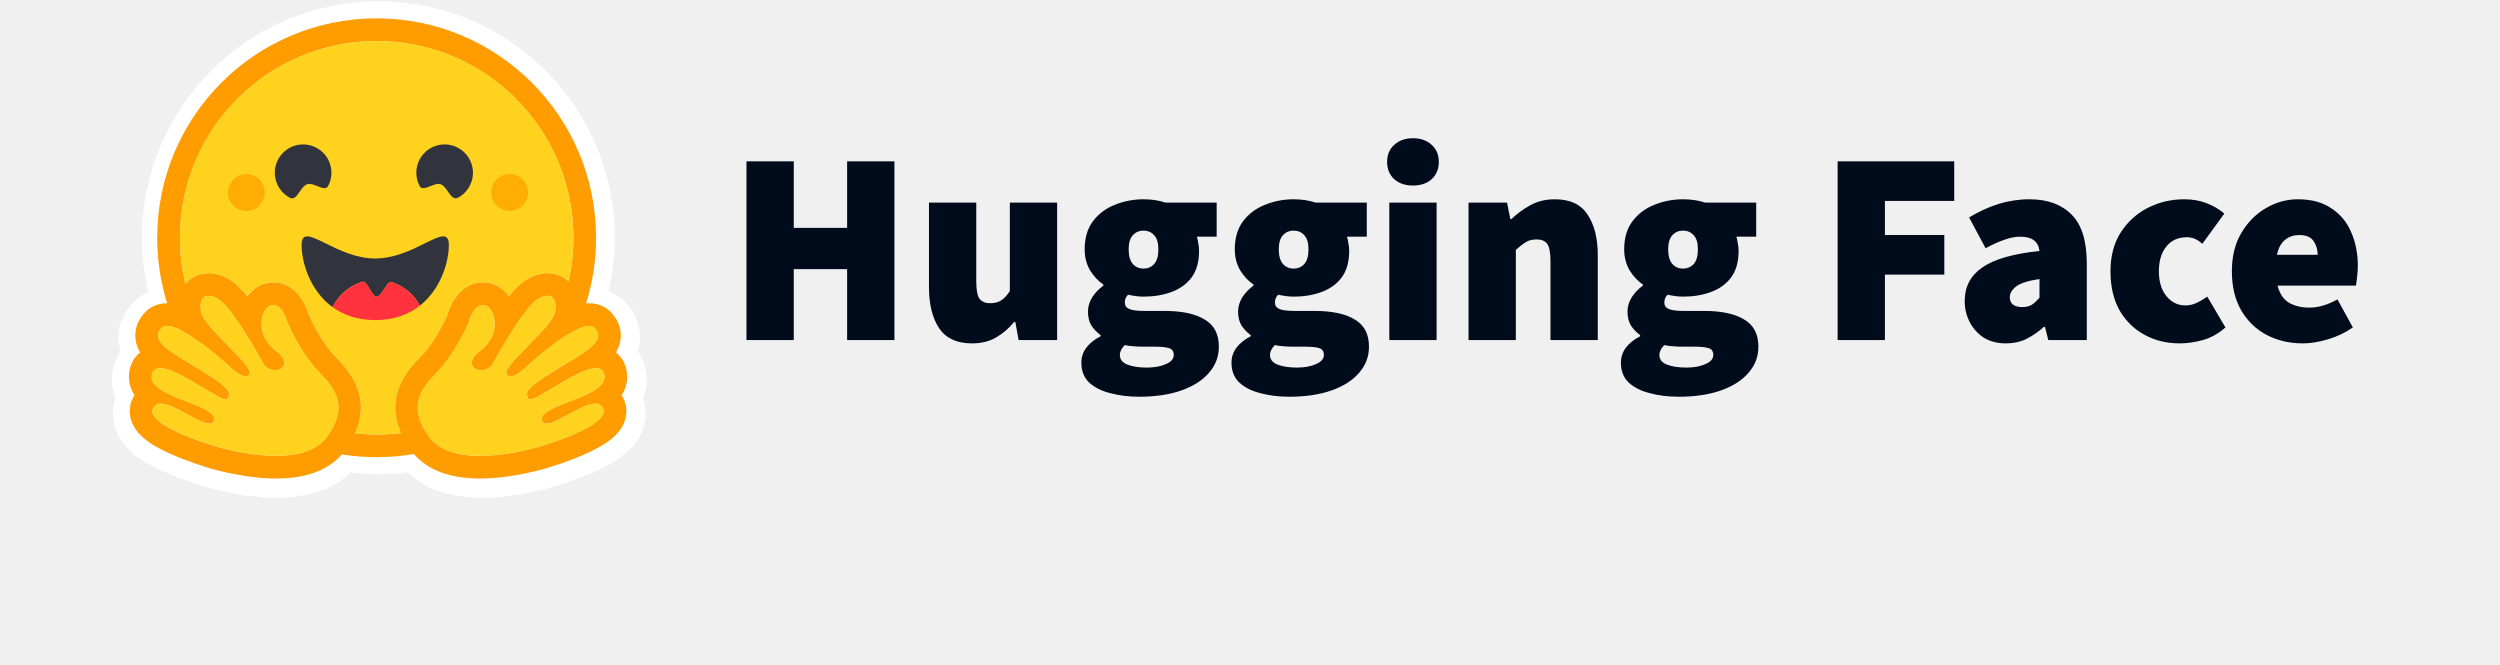
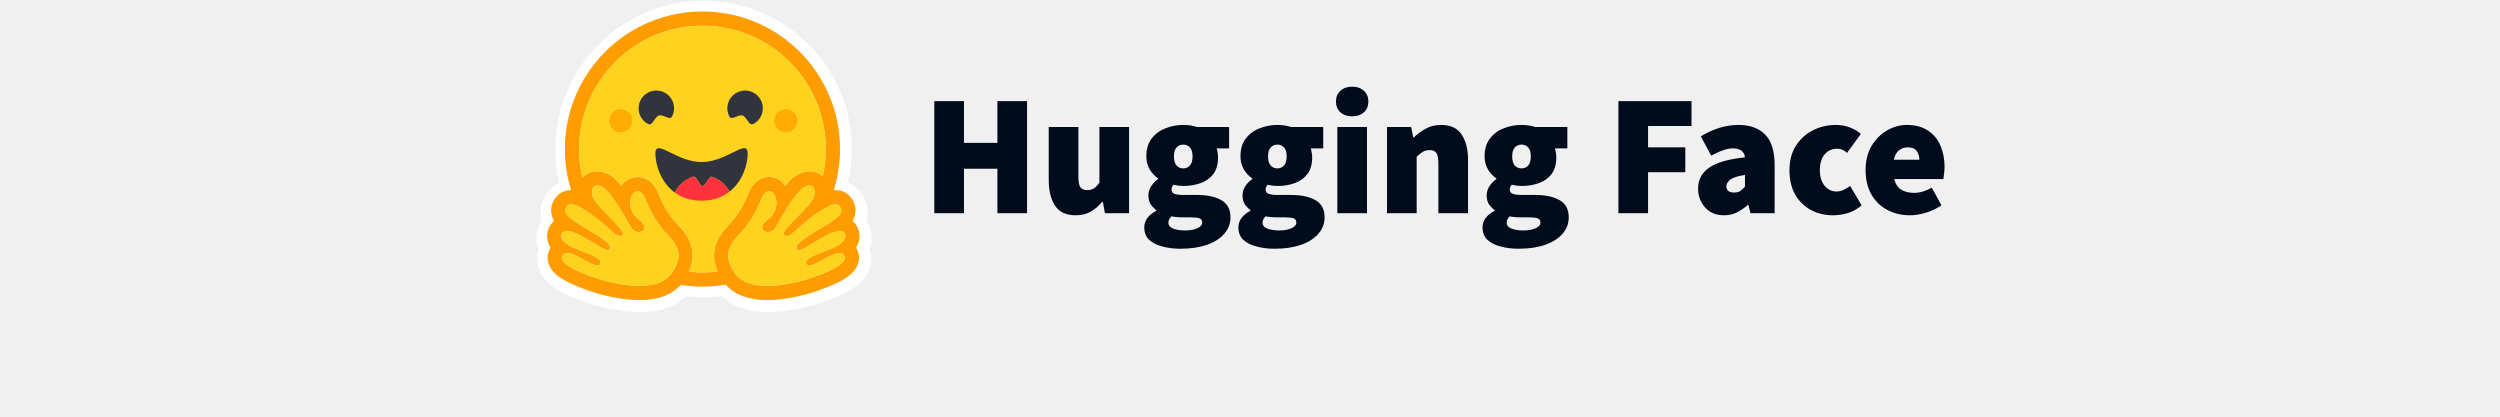
- <svg xmlns="http://www.w3.org/2000/svg" height="20" role="img" viewBox="0 30 963 256" fill="none">
+ <svg xmlns="http://www.w3.org/2000/svg" height="20" width="120" role="img" viewBox="0 30 963 256" fill="none">
  <path d="M287.541 161V92.145H305.761V117.78H326.312V92.145H344.532V161H326.312V133.67H305.761V161H287.541ZM374.366 162.271C368.575 162.271 364.373 160.329 361.76 156.445C359.147 152.49 357.841 147.229 357.841 140.661V108.035H376.061V138.331C376.061 141.721 376.485 143.98 377.332 145.11C378.25 146.24 379.592 146.805 381.358 146.805C383.052 146.805 384.465 146.452 385.595 145.746C386.725 145.04 387.855 143.839 388.985 142.144V108.035H407.205V161H392.374L391.103 154.009H390.679C388.561 156.551 386.195 158.564 383.582 160.047C381.04 161.53 377.968 162.271 374.366 162.271ZM438.785 182.822C434.76 182.822 431.052 182.363 427.662 181.445C424.273 180.597 421.554 179.22 419.506 177.313C417.528 175.407 416.54 172.864 416.54 169.686C416.54 165.52 419.011 162.13 423.955 159.517V159.093C422.601 158.092 421.42 156.875 420.459 155.492C419.541 154.009 419.082 152.172 419.082 149.983C419.082 148.147 419.612 146.346 420.671 144.581C421.801 142.815 423.249 141.297 425.014 140.026V139.602C423.107 138.331 421.413 136.53 419.93 134.199C418.517 131.798 417.811 129.079 417.811 126.043C417.811 121.664 418.87 118.063 420.989 115.238C423.178 112.342 426.003 110.224 429.463 108.882C432.924 107.47 436.596 106.763 440.48 106.763C443.587 106.763 446.412 107.187 448.954 108.035H468.658V121.17H461.031C461.242 121.806 461.419 122.618 461.56 123.606C461.772 124.595 461.878 125.619 461.878 126.678C461.878 130.845 460.925 134.235 459.018 136.848C457.111 139.39 454.534 141.262 451.285 142.462C448.036 143.663 444.435 144.263 440.48 144.263C438.715 144.263 436.737 144.016 434.548 143.521C433.7 144.298 433.277 145.322 433.277 146.593C433.277 147.723 433.842 148.535 434.972 149.03C436.172 149.524 438.079 149.771 440.692 149.771H448.637C455.275 149.771 460.395 150.866 463.997 153.055C467.669 155.174 469.505 158.669 469.505 163.542C469.505 167.356 468.234 170.71 465.692 173.606C463.22 176.501 459.689 178.761 455.098 180.385C450.508 182.01 445.07 182.822 438.785 182.822ZM440.48 133.458C442.175 133.458 443.552 132.858 444.611 131.657C445.671 130.457 446.2 128.585 446.2 126.043C446.2 123.571 445.671 121.77 444.611 120.64C443.552 119.44 442.175 118.84 440.48 118.84C438.785 118.84 437.408 119.44 436.349 120.64C435.289 121.77 434.76 123.571 434.76 126.043C434.76 128.585 435.289 130.457 436.349 131.657C437.408 132.858 438.785 133.458 440.48 133.458ZM441.751 171.593C444.717 171.593 447.189 171.134 449.166 170.216C451.144 169.368 452.132 168.203 452.132 166.72C452.132 165.308 451.497 164.425 450.226 164.072C449.025 163.719 447.295 163.542 445.035 163.542H440.904C438.785 163.542 437.161 163.472 436.031 163.33C434.972 163.26 434.054 163.119 433.277 162.907C432.006 164.178 431.37 165.449 431.37 166.72C431.37 168.415 432.323 169.651 434.23 170.428C436.208 171.205 438.715 171.593 441.751 171.593ZM496.613 182.822C492.587 182.822 488.88 182.363 485.49 181.445C482.1 180.597 479.381 179.22 477.333 177.313C475.356 175.407 474.367 172.864 474.367 169.686C474.367 165.52 476.839 162.13 481.782 159.517V159.093C480.428 158.092 479.247 156.875 478.287 155.492C477.368 154.009 476.909 152.172 476.909 149.983C476.909 148.147 477.439 146.346 478.498 144.581C479.628 142.815 481.076 141.297 482.842 140.026V139.602C480.935 138.331 479.24 136.53 477.757 134.199C476.344 131.798 475.638 129.079 475.638 126.043C475.638 121.664 476.698 118.063 478.816 115.238C481.005 112.342 483.83 110.224 487.291 108.882C490.751 107.47 494.423 106.763 498.307 106.763C501.415 106.763 504.24 107.187 506.782 108.035H526.485V121.17H518.858C519.07 121.806 519.246 122.618 519.388 123.606C519.599 124.595 519.705 125.619 519.705 126.678C519.705 130.845 518.752 134.235 516.845 136.848C514.939 139.39 512.361 141.262 509.112 142.462C505.864 143.663 502.262 144.263 498.307 144.263C496.542 144.263 494.565 144.016 492.375 143.521C491.528 144.298 491.104 145.322 491.104 146.593C491.104 147.723 491.669 148.535 492.799 149.03C494 149.524 495.906 149.771 498.519 149.771H506.464C513.102 149.771 518.222 150.866 521.824 153.055C525.496 155.174 527.332 158.669 527.332 163.542C527.332 167.356 526.061 170.71 523.519 173.606C521.047 176.501 517.516 178.761 512.926 180.385C508.336 182.01 502.898 182.822 496.613 182.822ZM498.307 133.458C500.002 133.458 501.379 132.858 502.439 131.657C503.498 130.457 504.028 128.585 504.028 126.043C504.028 123.571 503.498 121.77 502.439 120.64C501.379 119.44 500.002 118.84 498.307 118.84C496.613 118.84 495.235 119.44 494.176 120.64C493.117 121.77 492.587 123.571 492.587 126.043C492.587 128.585 493.117 130.457 494.176 131.657C495.235 132.858 496.613 133.458 498.307 133.458ZM499.579 171.593C502.545 171.593 505.016 171.134 506.994 170.216C508.971 169.368 509.96 168.203 509.96 166.72C509.96 165.308 509.324 164.425 508.053 164.072C506.853 163.719 505.122 163.542 502.862 163.542H498.731C496.613 163.542 494.988 163.472 493.858 163.33C492.799 163.26 491.881 163.119 491.104 162.907C489.833 164.178 489.197 165.449 489.197 166.72C489.197 168.415 490.151 169.651 492.058 170.428C494.035 171.205 496.542 171.593 499.579 171.593ZM535.161 161V108.035H553.381V161H535.161ZM544.271 101.467C541.305 101.467 538.903 100.655 537.067 99.031C535.231 97.336 534.313 95.111 534.313 92.357C534.313 89.603 535.231 87.413 537.067 85.789C538.903 84.094 541.305 83.247 544.271 83.247C547.237 83.247 549.638 84.094 551.474 85.789C553.31 87.413 554.228 89.603 554.228 92.357C554.228 95.111 553.31 97.336 551.474 99.031C549.638 100.655 547.237 101.467 544.271 101.467ZM565.678 161V108.035H580.508L581.779 114.39H582.203C584.321 112.342 586.723 110.577 589.406 109.094C592.16 107.54 595.338 106.763 598.94 106.763C604.801 106.763 609.003 108.741 611.546 112.696C614.159 116.58 615.465 121.806 615.465 128.373V161H597.245V130.704C597.245 127.314 596.821 125.054 595.974 123.924C595.126 122.794 593.785 122.229 591.948 122.229C590.254 122.229 588.841 122.582 587.711 123.289C586.581 123.995 585.31 124.984 583.898 126.255V161H565.678ZM646.612 182.822C642.587 182.822 638.879 182.363 635.489 181.445C632.1 180.597 629.381 179.22 627.333 177.313C625.355 175.407 624.367 172.864 624.367 169.686C624.367 165.52 626.838 162.13 631.782 159.517V159.093C630.428 158.092 629.247 156.875 628.286 155.492C627.368 154.009 626.909 152.172 626.909 149.983C626.909 148.147 627.439 146.346 628.498 144.581C629.628 142.815 631.076 141.297 632.841 140.026V139.602C630.934 138.331 629.239 136.53 627.756 134.199C626.344 131.798 625.638 129.079 625.638 126.043C625.638 121.664 626.697 118.063 628.816 115.238C631.005 112.342 633.83 110.224 637.29 108.882C640.751 107.47 644.423 106.763 648.307 106.763C651.414 106.763 654.239 107.187 656.781 108.035H676.484V121.17H668.857C669.069 121.806 669.246 122.618 669.387 123.606C669.599 124.595 669.705 125.619 669.705 126.678C669.705 130.845 668.752 134.235 666.845 136.848C664.938 139.39 662.36 141.262 659.112 142.462C655.863 143.663 652.262 144.263 648.307 144.263C646.541 144.263 644.564 144.016 642.375 143.521C641.527 144.298 641.104 145.322 641.104 146.593C641.104 147.723 641.669 148.535 642.799 149.03C643.999 149.524 645.906 149.771 648.519 149.771H656.464C663.102 149.771 668.222 150.866 671.824 153.055C675.496 155.174 677.332 158.669 677.332 163.542C677.332 167.356 676.061 170.71 673.518 173.606C671.047 176.501 667.516 178.761 662.925 180.385C658.335 182.01 652.897 182.822 646.612 182.822ZM648.307 133.458C650.002 133.458 651.379 132.858 652.438 131.657C653.498 130.457 654.027 128.585 654.027 126.043C654.027 123.571 653.498 121.77 652.438 120.64C651.379 119.44 650.002 118.84 648.307 118.84C646.612 118.84 645.235 119.44 644.176 120.64C643.116 121.77 642.587 123.571 642.587 126.043C642.587 128.585 643.116 130.457 644.176 131.657C645.235 132.858 646.612 133.458 648.307 133.458ZM649.578 171.593C652.544 171.593 655.016 171.134 656.993 170.216C658.971 169.368 659.959 168.203 659.959 166.72C659.959 165.308 659.324 164.425 658.053 164.072C656.852 163.719 655.122 163.542 652.862 163.542H648.731C646.612 163.542 644.988 163.472 643.858 163.33C642.799 163.26 641.88 163.119 641.104 162.907C639.832 164.178 639.197 165.449 639.197 166.72C639.197 168.415 640.15 169.651 642.057 170.428C644.034 171.205 646.541 171.593 649.578 171.593ZM707.85 161V92.145H752.764V107.399H726.07V120.534H748.951V135.788H726.07V161H707.85ZM772.689 162.271C769.37 162.271 766.51 161.53 764.109 160.047C761.817 158.535 759.955 156.455 758.707 154.009C757.435 151.537 756.8 148.853 756.8 145.958C756.8 140.449 759.06 136.142 763.579 133.034C768.099 129.856 775.444 127.738 785.613 126.678C785.189 123.006 782.717 121.17 778.198 121.17C776.291 121.17 774.278 121.558 772.16 122.335C770.041 123.041 767.605 124.136 764.85 125.619L758.495 113.755C762.238 111.495 766.016 109.765 769.829 108.564C773.706 107.365 777.741 106.758 781.799 106.763C788.72 106.763 794.123 108.741 798.007 112.696C801.891 116.58 803.833 122.865 803.833 131.551V161H789.003L787.732 155.915H787.308C785.189 157.822 782.929 159.376 780.528 160.576C778.198 161.706 775.585 162.271 772.689 162.271ZM779.045 148.288C780.528 148.288 781.764 147.97 782.753 147.335C783.741 146.629 784.695 145.746 785.613 144.687V137.483C781.305 138.119 778.304 139.072 776.609 140.343C774.985 141.615 774.172 142.992 774.172 144.475C774.172 147.017 775.797 148.288 779.045 148.288ZM839.652 162.271C834.638 162.271 830.118 161.176 826.093 158.987C822.067 156.798 818.854 153.655 816.453 149.559C814.122 145.393 812.957 140.379 812.957 134.517C812.957 128.656 814.264 123.677 816.877 119.581C819.56 115.414 823.056 112.237 827.364 110.047C831.671 107.858 836.332 106.763 841.346 106.763C844.524 106.763 847.385 107.258 849.927 108.246C852.54 109.235 854.835 110.577 856.812 112.272L848.338 123.924C847.208 122.936 846.184 122.265 845.266 121.912C844.354 121.559 843.384 121.38 842.406 121.382C839.016 121.382 836.368 122.582 834.461 124.984C832.554 127.314 831.601 130.492 831.601 134.517C831.601 138.543 832.59 141.756 834.567 144.157C836.544 146.487 838.945 147.653 841.77 147.653C843.253 147.653 844.701 147.335 846.113 146.699C847.561 146.014 848.944 145.198 850.245 144.263L857.236 156.127C854.623 158.458 851.728 160.082 848.55 161C845.372 161.847 842.406 162.271 839.652 162.271ZM887.046 162.271C881.89 162.271 877.229 161.176 873.063 158.987C868.967 156.798 865.718 153.655 863.317 149.559C860.916 145.393 859.716 140.379 859.716 134.517C859.716 128.797 860.916 123.889 863.317 119.793C865.789 115.626 868.967 112.413 872.851 110.153C876.735 107.893 880.831 106.763 885.139 106.763C890.365 106.763 894.673 107.929 898.062 110.259C901.523 112.519 904.065 115.591 905.689 119.475C907.384 123.359 908.232 127.667 908.232 132.399C908.232 133.952 908.126 135.471 907.914 136.954C907.773 138.366 907.631 139.39 907.49 140.026H877.3C878.147 143.204 879.666 145.428 881.855 146.699C884.044 147.9 886.622 148.5 889.588 148.5C892.978 148.5 896.579 147.441 900.393 145.322L906.325 156.127C903.5 158.104 900.322 159.623 896.791 160.682C893.26 161.741 890.012 162.271 887.046 162.271ZM877.088 128.161H892.766C892.766 126.113 892.236 124.348 891.177 122.865C890.188 121.311 888.317 120.534 885.563 120.534C883.585 120.534 881.82 121.135 880.266 122.335C878.712 123.536 877.653 125.478 877.088 128.161Z" fill="#000B1B" />
  <path d="M248.378 171.091C247.841 169.064 246.971 167.141 245.804 165.399C246.054 164.481 246.244 163.549 246.372 162.608C247.2 156.632 245.129 151.161 241.224 146.927C239.109 144.615 236.842 143.089 234.441 142.152C236.017 135.409 236.815 128.508 236.819 121.583C236.819 118.421 236.64 115.323 236.34 112.271C236.183 110.747 235.994 109.226 235.773 107.71C235.085 103.237 234.065 98.821 232.721 94.5C231.84 91.661 230.821 88.866 229.668 86.126C227.939 82.068 225.92 78.14 223.627 74.372C222.122 71.866 220.484 69.442 218.719 67.111C217.854 65.934 216.953 64.785 216.015 63.665C213.237 60.288 210.219 57.118 206.982 54.178C205.908 53.19 204.803 52.236 203.668 51.317C202.551 50.385 201.409 49.483 200.244 48.612C197.899 46.867 195.475 45.229 192.981 43.705C179.2 35.335 163.039 30.536 145.766 30.536C95.475 30.536 54.714 71.298 54.714 121.587C54.713 128.599 55.525 135.587 57.135 142.411C54.975 143.349 52.904 144.81 50.985 146.925C47.081 151.156 45.009 156.608 45.838 162.583C45.963 163.533 46.153 164.473 46.405 165.397C45.239 167.14 44.369 169.064 43.831 171.091C42.631 175.652 43.026 179.765 44.551 183.368C42.894 188.079 43.308 193.095 45.467 197.456C47.037 200.641 49.284 203.104 52.053 205.307C55.346 207.924 59.468 210.149 64.441 212.282C70.373 214.812 77.613 217.189 80.906 218.061C89.412 220.264 97.568 221.66 105.835 221.727C117.611 221.837 127.753 219.067 135.015 211.98C138.582 212.417 142.172 212.636 145.766 212.635C149.563 212.627 153.356 212.387 157.124 211.919C164.368 219.051 174.549 221.846 186.369 221.733C194.634 221.668 202.79 220.272 211.274 218.066C214.589 217.194 221.827 214.817 227.762 212.288C232.735 210.15 236.856 207.926 240.172 205.312C242.92 203.11 245.165 200.646 246.736 197.461C248.917 193.1 249.31 188.084 247.674 183.373C249.185 179.77 249.577 175.648 248.378 171.091ZM239.939 183.063C241.61 186.234 241.717 189.817 240.242 193.154C238.006 198.212 232.452 202.195 221.665 206.472C214.958 209.133 208.815 210.833 208.761 210.849C199.889 213.15 191.865 214.318 184.919 214.318C173.417 214.318 164.859 211.145 159.431 204.877C150.252 206.44 140.879 206.493 131.683 205.034C126.249 211.198 117.738 214.318 106.333 214.318C99.386 214.318 91.363 213.15 82.491 210.849C82.436 210.833 76.297 209.133 69.587 206.472C58.8 202.195 53.245 198.214 51.01 193.154C49.535 189.817 49.642 186.234 51.313 183.063C51.468 182.769 51.633 182.481 51.81 182.204C50.809 180.7 50.137 179 49.839 177.218C49.541 175.436 49.624 173.61 50.082 171.862C50.746 169.34 52.118 167.242 53.98 165.735C53.084 164.261 52.495 162.621 52.25 160.913C51.714 157.199 52.946 153.49 55.72 150.467C57.879 148.114 60.932 146.819 64.313 146.819H64.403C61.854 138.65 60.562 130.141 60.57 121.584C60.57 74.912 98.407 37.074 145.084 37.074C191.762 37.074 229.598 74.909 229.598 121.584C229.604 130.164 228.303 138.695 225.739 146.883C226.147 146.843 226.547 146.822 226.939 146.822C230.319 146.822 233.373 148.116 235.532 150.469C238.304 153.49 239.539 157.202 239.002 160.915C238.757 162.623 238.169 164.264 237.272 165.738C239.134 167.244 240.506 169.342 241.17 171.865C241.627 173.613 241.71 175.438 241.412 177.221C241.114 179.003 240.443 180.702 239.442 182.207C239.619 182.481 239.786 182.769 239.939 183.063Z" fill="white" />
  <path d="M239.442 182.207C240.443 180.702 241.114 179.003 241.412 177.221C241.71 175.438 241.627 173.613 241.17 171.865C240.506 169.343 239.134 167.245 237.272 165.738C238.168 164.264 238.757 162.624 239.002 160.916C239.538 157.202 238.306 153.493 235.532 150.47C233.373 148.117 230.319 146.822 226.939 146.822C226.546 146.822 226.147 146.842 225.739 146.883C228.3 138.695 229.599 130.164 229.591 121.585C229.591 74.914 191.754 37.075 145.081 37.075C98.408 37.075 60.567 74.91 60.567 121.585C60.559 130.142 61.851 138.651 64.4 146.82H64.31C60.93 146.82 57.877 148.115 55.718 150.468C52.946 153.489 51.712 157.2 52.248 160.914C52.493 162.622 53.081 164.262 53.978 165.736C52.116 167.243 50.744 169.341 50.081 171.864C49.623 173.612 49.541 175.438 49.839 177.221C50.137 179.003 50.809 180.703 51.811 182.207C51.632 182.484 51.468 182.772 51.314 183.066C49.644 186.237 49.536 189.82 51.011 193.157C53.246 198.214 58.801 202.199 69.588 206.475C76.295 209.136 82.438 210.836 82.492 210.852C91.364 213.153 99.387 214.322 106.333 214.322C117.739 214.322 126.249 211.202 131.684 205.037C140.88 206.496 150.253 206.443 159.432 204.88C164.859 211.148 173.418 214.322 184.92 214.322C191.866 214.322 199.89 213.153 208.762 210.852C208.816 210.836 214.956 209.136 221.666 206.475C232.453 202.199 238.008 198.214 240.243 193.157C241.718 189.82 241.611 186.237 239.94 183.066C239.787 182.769 239.619 182.482 239.442 182.207ZM127.795 195.387C127.327 196.206 126.826 197.005 126.292 197.782C124.887 199.839 123.039 201.41 120.895 202.579C116.794 204.814 111.605 205.596 106.332 205.596C98.004 205.596 89.466 203.647 84.68 202.405C84.445 202.344 55.346 194.125 59.03 187.129C59.65 185.953 60.671 185.483 61.955 185.483C67.142 185.483 76.587 193.207 80.647 193.207C81.553 193.207 82.193 192.82 82.454 191.879C84.184 185.674 56.161 183.066 58.521 174.082C58.938 172.492 60.067 171.847 61.656 171.847C68.513 171.846 83.905 183.906 87.124 183.906C87.371 183.906 87.548 183.834 87.644 183.682L87.686 183.613C89.196 181.118 88.33 179.304 77.978 172.964L76.984 172.359C65.594 165.464 57.598 161.316 62.146 156.366C62.669 155.794 63.41 155.541 64.311 155.541C65.38 155.541 66.673 155.899 68.097 156.498C74.113 159.035 82.451 165.954 85.934 168.972C86.961 169.866 87.566 170.412 87.566 170.412C87.566 170.412 91.976 174.998 94.643 174.998C95.257 174.998 95.777 174.757 96.13 174.158C98.022 170.97 78.567 156.228 77.47 150.146C76.727 146.024 77.992 143.937 80.333 143.937C81.445 143.937 82.803 144.41 84.302 145.361C88.952 148.313 97.93 163.741 101.217 169.742C102.319 171.754 104.2 172.604 105.895 172.604C109.258 172.604 111.887 169.261 106.203 165.013C97.66 158.62 100.658 148.172 104.735 147.529C104.909 147.502 105.085 147.488 105.26 147.487C108.968 147.487 110.604 153.877 110.604 153.877C110.604 153.877 115.397 165.915 123.632 174.143C131.105 181.612 132.148 187.742 127.795 195.387ZM154.424 196.797L153.997 196.848L153.268 196.932C152.885 196.971 152.502 197.009 152.117 197.045L151.741 197.079L151.399 197.108L150.912 197.147C150.733 197.16 150.554 197.174 150.375 197.185L149.839 197.221L149.721 197.228L149.299 197.253L149.12 197.262L148.62 197.287L148.039 197.311L147.511 197.329L147.159 197.339H146.981C146.871 197.339 146.762 197.345 146.652 197.346H146.477C146.367 197.346 146.258 197.346 146.148 197.352L145.701 197.357H145.075C144.584 197.357 144.095 197.352 143.606 197.343L143.21 197.334C143.098 197.334 142.985 197.328 142.873 197.325L142.454 197.312L141.932 197.292L141.463 197.272L141.341 197.267L140.894 197.243C140.77 197.236 140.646 197.23 140.523 197.222L140.234 197.205C139.871 197.182 139.508 197.156 139.145 197.128L138.765 197.098L138.285 197.057L137.724 197.005C137.411 196.976 137.098 196.944 136.785 196.909H136.77C141.34 186.714 139.029 177.193 129.794 167.965C123.738 161.917 119.708 152.984 118.873 151.023C117.181 145.218 112.702 138.765 105.265 138.765C104.636 138.766 104.009 138.816 103.388 138.914C100.129 139.426 97.281 141.302 95.249 144.124C93.054 141.393 90.919 139.222 88.989 137.995C86.079 136.151 83.176 135.215 80.346 135.215C76.816 135.215 73.659 136.665 71.459 139.295L71.404 139.362L71.28 138.841L71.275 138.819C70.857 137.029 70.505 135.223 70.221 133.407C70.221 133.394 70.221 133.382 70.215 133.37L70.153 132.959C70.12 132.737 70.087 132.514 70.055 132.292C70.029 132.107 70.003 131.922 69.979 131.738C69.955 131.554 69.929 131.369 69.907 131.184C69.883 130.998 69.861 130.813 69.839 130.628C69.818 130.452 69.798 130.276 69.778 130.1L69.772 130.055C69.682 129.243 69.605 128.43 69.54 127.616L69.505 127.145C69.495 127.016 69.486 126.886 69.478 126.755C69.478 126.725 69.474 126.694 69.472 126.666L69.439 126.144C69.427 125.955 69.418 125.766 69.408 125.577C69.398 125.389 69.388 125.2 69.38 125.01L69.36 124.515L69.354 124.365L69.339 123.907L69.328 123.519C69.328 123.364 69.321 123.208 69.318 123.053L69.31 122.564C69.308 122.401 69.31 122.239 69.306 122.076C69.301 121.912 69.306 121.749 69.306 121.585C69.306 79.733 103.237 45.802 145.093 45.802C186.949 45.802 220.879 79.731 220.879 121.585V122.564C220.879 122.727 220.875 122.891 220.871 123.053C220.871 123.189 220.866 123.322 220.862 123.458C220.862 123.579 220.857 123.699 220.852 123.816C220.852 123.969 220.843 124.121 220.838 124.274V124.287C220.825 124.619 220.811 124.951 220.797 125.283L220.791 125.393L220.765 125.889L220.741 126.282C220.685 127.213 220.612 128.144 220.523 129.073V129.086C220.507 129.26 220.489 129.435 220.47 129.609C220.426 130.014 220.381 130.419 220.336 130.824L220.285 131.231L220.222 131.709C220.2 131.884 220.176 132.058 220.151 132.232C220.124 132.427 220.095 132.621 220.067 132.815L219.997 133.273L219.915 133.793C219.887 133.966 219.859 134.138 219.826 134.311C219.792 134.483 219.766 134.655 219.736 134.828C219.676 135.172 219.614 135.515 219.547 135.858C219.414 136.541 219.275 137.222 219.128 137.902C219.091 138.071 219.053 138.241 219.014 138.41C216.881 136.337 214.057 135.208 210.941 135.208C208.114 135.208 205.208 136.143 202.299 137.988C200.368 139.214 198.235 141.386 196.038 144.117C194.003 141.294 191.155 139.419 187.9 138.906C187.279 138.809 186.651 138.759 186.022 138.758C178.583 138.758 174.107 145.211 172.414 151.016C171.575 152.977 167.545 161.909 161.482 167.967C152.254 177.165 149.925 186.644 154.424 196.797ZM232.664 176.389L232.634 176.478C232.613 176.535 232.592 176.592 232.569 176.648C232.533 176.733 232.495 176.816 232.455 176.899C232.358 177.097 232.248 177.289 232.127 177.473C231.96 177.722 231.777 177.96 231.578 178.184C231.532 178.236 231.488 178.287 231.436 178.338C231.366 178.415 231.291 178.49 231.217 178.565C229.87 179.9 227.818 181.069 225.498 182.143C225.235 182.262 224.969 182.381 224.699 182.5L224.431 182.619C224.252 182.698 224.074 182.777 223.886 182.854C223.703 182.932 223.519 183.009 223.335 183.085L222.777 183.316C221.472 183.853 220.135 184.364 218.83 184.87L218.273 185.086L217.721 185.302C217.355 185.445 216.993 185.588 216.636 185.731L216.105 185.945L215.584 186.159L215.327 186.266C215.157 186.338 214.989 186.408 214.823 186.48C210.985 188.126 208.225 189.801 208.805 191.88C208.821 191.939 208.839 191.995 208.859 192.049C208.911 192.203 208.982 192.349 209.07 192.485C209.122 192.567 209.182 192.644 209.249 192.714C209.931 193.422 211.172 193.31 212.737 192.748C212.864 192.702 212.994 192.653 213.125 192.601C213.215 192.567 213.304 192.531 213.394 192.495L213.529 192.438C213.887 192.286 214.266 192.117 214.654 191.932C214.751 191.887 214.849 191.843 214.947 191.791C216.86 190.856 219.029 189.595 221.181 188.448C221.511 188.269 221.842 188.098 222.171 187.928C222.709 187.649 223.252 187.38 223.8 187.123C225.838 186.165 227.753 185.485 229.294 185.485C230.016 185.485 230.655 185.633 231.186 185.973L231.275 186.032C231.544 186.222 231.778 186.455 231.969 186.723C232.013 186.786 232.059 186.851 232.098 186.918C232.14 186.987 232.18 187.058 232.218 187.13C232.979 188.574 232.342 190.071 230.852 191.538C229.421 192.946 227.195 194.327 224.664 195.606C224.477 195.701 224.288 195.796 224.098 195.888C216.567 199.586 206.707 202.371 206.569 202.406C203.941 203.087 200.183 203.982 195.95 204.651L195.323 204.748L195.221 204.763C194.261 204.907 193.298 205.034 192.333 205.144L192.244 205.153C190.489 205.353 188.689 205.498 186.886 205.559H186.859C186.211 205.583 185.564 205.594 184.916 205.594H184.17C183.182 205.58 182.195 205.536 181.21 205.46C181.187 205.46 181.163 205.46 181.139 205.455C180.787 205.428 180.434 205.395 180.083 205.356C179.479 205.291 178.876 205.211 178.275 205.117C178.041 205.078 177.791 205.037 177.55 204.995C177.44 204.975 177.331 204.955 177.222 204.933L177.196 204.928C176.849 204.862 176.504 204.789 176.16 204.71C175.961 204.665 175.761 204.62 175.564 204.567L175.446 204.536C175.348 204.512 175.252 204.486 175.156 204.46L175.103 204.446L174.794 204.357C174.682 204.325 174.571 204.292 174.459 204.259L174.419 204.247L174.128 204.158C174.018 204.124 173.909 204.088 173.8 204.053C173.71 204.023 173.621 203.992 173.531 203.963L173.334 203.894C173.144 203.828 172.956 203.758 172.768 203.686L172.59 203.617L172.443 203.558C172.16 203.444 171.878 203.325 171.599 203.2L171.413 203.111L171.382 203.097C171.316 203.066 171.251 203.035 171.185 203.007C171.056 202.945 170.928 202.881 170.801 202.816L170.763 202.797L170.579 202.7C170.252 202.53 169.931 202.348 169.617 202.154L169.445 202.049C169.356 201.995 169.275 201.94 169.19 201.885L168.966 201.736C168.885 201.682 168.804 201.627 168.725 201.57L168.581 201.468C168.429 201.359 168.28 201.248 168.133 201.133C168.055 201.073 167.978 201.011 167.901 200.954C167.73 200.817 167.563 200.676 167.398 200.531L167.391 200.525C167.23 200.386 167.073 200.242 166.92 200.095L166.912 200.085C166.832 200.009 166.754 199.933 166.676 199.854C166.599 199.775 166.521 199.697 166.446 199.618C166.37 199.538 166.294 199.457 166.22 199.374C166.148 199.296 166.078 199.217 166.008 199.137L165.984 199.11C165.623 198.691 165.285 198.252 164.972 197.795L164.848 197.612C164.766 197.491 164.685 197.369 164.605 197.247L164.369 196.884C164.253 196.707 164.14 196.528 164.03 196.348C163.951 196.22 163.873 196.092 163.796 195.963C163.731 195.853 163.666 195.744 163.604 195.636C163.569 195.577 163.536 195.517 163.503 195.457C163.47 195.395 163.431 195.332 163.396 195.269L163.34 195.17C163.321 195.137 163.315 195.127 163.305 195.105C163.237 194.986 163.171 194.865 163.107 194.742C163.078 194.689 163.049 194.635 163.018 194.582L162.928 194.41L162.839 194.239L162.667 193.892C162.639 193.835 162.612 193.778 162.585 193.721C162.526 193.598 162.47 193.477 162.414 193.356C162.392 193.307 162.369 193.258 162.349 193.209C162.272 193.042 162.199 192.873 162.13 192.702C162.083 192.589 162.04 192.477 161.994 192.365C161.865 192.035 161.744 191.702 161.633 191.365C161.6 191.265 161.567 191.166 161.538 191.066C161.466 190.839 161.401 190.61 161.343 190.379C161.272 190.11 161.209 189.838 161.156 189.565C161.122 189.404 161.092 189.242 161.067 189.079C161.04 188.918 161.017 188.757 160.998 188.597C160.957 188.278 160.928 187.958 160.911 187.637C160.911 187.584 160.906 187.53 160.905 187.477C160.9 187.371 160.897 187.265 160.896 187.159C160.84 182.887 163.003 178.778 167.626 174.157C175.86 165.93 180.654 153.891 180.654 153.891C180.654 153.891 180.783 153.386 181.052 152.66C181.142 152.419 181.236 152.179 181.335 151.942C181.448 151.674 181.569 151.409 181.699 151.149L181.737 151.073C181.904 150.741 182.085 150.418 182.282 150.103C182.327 150.03 182.371 149.957 182.423 149.885C182.569 149.667 182.724 149.456 182.887 149.251C183.013 149.094 183.147 148.942 183.288 148.798C183.766 148.306 184.311 147.904 184.928 147.689L185.006 147.664C185.058 147.647 185.109 147.631 185.162 147.616C185.224 147.6 185.286 147.585 185.348 147.572L185.376 147.567C185.507 147.541 185.638 147.523 185.771 147.514H185.783C185.852 147.514 185.921 147.507 185.992 147.507C186.169 147.508 186.345 147.522 186.52 147.549C187.262 147.666 187.969 148.108 188.577 148.79L188.659 148.886C188.857 149.118 189.037 149.366 189.197 149.626C189.317 149.819 189.43 150.022 189.537 150.235C189.58 150.325 189.621 150.407 189.662 150.495C189.682 150.54 189.702 150.584 189.721 150.63C189.761 150.719 189.798 150.809 189.835 150.903C190.044 151.439 190.206 151.992 190.32 152.556C190.441 153.165 190.511 153.783 190.531 154.404C190.538 154.677 190.538 154.953 190.531 155.233C190.526 155.339 190.521 155.446 190.513 155.553C190.431 156.742 190.172 157.912 189.744 159.025C189.701 159.135 189.654 159.247 189.61 159.359C189.395 159.873 189.145 160.371 188.863 160.851C188.702 161.125 188.528 161.397 188.342 161.667L188.228 161.829C187.787 162.445 187.295 163.023 186.757 163.557C186.227 164.088 185.659 164.579 185.058 165.028C184.455 165.473 183.89 165.967 183.368 166.504C181.865 168.082 181.515 169.473 181.853 170.528C181.893 170.647 181.94 170.764 181.994 170.877C182.119 171.122 182.281 171.347 182.475 171.543L182.528 171.596C182.583 171.649 182.641 171.7 182.7 171.749L182.76 171.798C182.906 171.91 183.06 172.01 183.221 172.097C183.267 172.122 183.31 172.147 183.363 172.171C183.584 172.281 183.815 172.369 184.053 172.436L184.119 172.453L184.208 172.477L184.286 172.496L184.369 172.514L184.452 172.531L184.531 172.544C184.59 172.555 184.65 172.564 184.709 172.572L184.767 172.58L184.87 172.591L184.934 172.597L185.04 172.605H185.101L185.211 172.61H185.558L185.657 172.605L185.771 172.598L185.91 172.585L186.04 172.569C186.069 172.569 186.099 172.561 186.129 172.556C186.587 172.489 187.033 172.36 187.455 172.172C187.545 172.134 187.634 172.092 187.716 172.048C187.892 171.96 188.063 171.861 188.227 171.752C188.456 171.602 188.672 171.433 188.875 171.249L189.016 171.115C189.038 171.093 189.061 171.072 189.082 171.049C189.22 170.911 189.35 170.765 189.471 170.612C189.685 170.342 189.875 170.055 190.04 169.753C191.997 166.195 194.048 162.689 196.191 159.24L196.485 158.769L196.782 158.297C196.931 158.059 197.08 157.823 197.229 157.59L197.38 157.355L197.681 156.886C198.085 156.261 198.49 155.643 198.898 155.031L199.203 154.575C199.815 153.669 200.426 152.787 201.03 151.948L201.332 151.534C201.989 150.626 202.674 149.739 203.385 148.873L203.668 148.535C203.714 148.478 203.757 148.423 203.808 148.368L204.085 148.047C204.131 147.994 204.175 147.942 204.223 147.891L204.491 147.588L204.626 147.442C204.756 147.301 204.888 147.162 205.022 147.024C205.112 146.935 205.195 146.845 205.282 146.762C205.789 146.243 206.348 145.778 206.951 145.375L207.09 145.286L207.231 145.196C207.321 145.14 207.412 145.086 207.505 145.035C209.869 143.694 211.827 143.595 212.953 144.721C213.636 145.404 214.013 146.535 213.993 148.108C213.993 148.178 213.993 148.247 213.987 148.319V148.397C213.987 148.468 213.981 148.541 213.976 148.614C213.976 148.703 213.965 148.793 213.956 148.882C213.947 148.972 213.943 149.04 213.934 149.119C213.934 149.142 213.929 149.165 213.926 149.188C213.919 149.258 213.91 149.329 213.901 149.399C213.901 149.421 213.901 149.442 213.892 149.464C213.882 149.559 213.868 149.654 213.851 149.748C213.84 149.835 213.826 149.922 213.809 150.009C213.802 150.059 213.792 150.108 213.784 150.158C213.758 150.3 213.724 150.441 213.683 150.579C213.606 150.837 213.512 151.09 213.401 151.336C213.353 151.443 213.302 151.55 213.25 151.655C213.142 151.872 213.02 152.094 212.886 152.324C212.819 152.437 212.75 152.554 212.676 152.671L212.564 152.849C212.45 153.028 212.331 153.209 212.207 153.392C212.083 153.575 211.95 153.762 211.807 153.951C211.622 154.203 211.427 154.46 211.221 154.72L211.065 154.917C210.624 155.466 210.172 156.006 209.71 156.537L209.343 156.952L209.156 157.162C208.901 157.447 208.645 157.73 208.387 158.011L208.189 158.225C208.058 158.367 207.921 158.511 207.79 158.654C207.656 158.799 207.52 158.943 207.384 159.087L206.972 159.521L206.555 159.956C206.416 160.101 206.276 160.248 206.135 160.393L205.286 161.268C201.231 165.427 196.958 169.572 195.512 172.156C195.416 172.325 195.329 172.498 195.25 172.675C195.045 173.145 194.959 173.547 195.017 173.872C195.036 173.979 195.074 174.082 195.129 174.175C195.211 174.316 195.31 174.446 195.424 174.562C195.477 174.614 195.532 174.663 195.592 174.707C195.889 174.919 196.249 175.028 196.614 175.017H196.728L196.845 175.009L196.963 174.995L197.06 174.981C197.073 174.98 197.086 174.977 197.099 174.974L197.188 174.957L197.212 174.951L197.31 174.93L197.345 174.921L197.45 174.894L197.575 174.857C197.657 174.832 197.739 174.804 197.823 174.773C198.004 174.709 198.181 174.635 198.354 174.552C198.398 174.531 198.443 174.511 198.486 174.488L198.619 174.422C198.793 174.334 198.966 174.239 199.14 174.136C199.279 174.054 199.417 173.97 199.555 173.881L199.689 173.792C199.733 173.764 199.778 173.735 199.822 173.702L199.955 173.613L200.025 173.564L200.217 173.43C200.396 173.306 200.563 173.179 200.733 173.05L200.748 173.039L201.016 172.831C201.383 172.541 201.732 172.249 202.047 171.974L202.257 171.789L202.277 171.771L202.386 171.674C202.644 171.443 202.874 171.227 203.066 171.048L203.144 170.972L203.333 170.793L203.446 170.683L203.485 170.643L203.496 170.632C203.592 170.536 203.592 170.536 203.688 170.439L203.696 170.431L203.732 170.399C203.743 170.387 203.758 170.375 203.775 170.36L203.789 170.347L203.827 170.313L204.03 170.134L204.144 170.031C204.2 169.983 204.261 169.928 204.323 169.869L204.46 169.749C204.484 169.729 204.508 169.706 204.533 169.684L204.676 169.559L204.887 169.375L204.998 169.278C205.433 168.899 205.963 168.442 206.57 167.927L206.819 167.717L207.231 167.372L207.651 167.02C208.201 166.564 208.793 166.079 209.419 165.575L209.83 165.245C210.18 164.967 210.54 164.682 210.904 164.396C211.05 164.281 211.199 164.166 211.351 164.052C211.724 163.764 212.099 163.477 212.475 163.194C213.333 162.546 214.218 161.897 215.113 161.264L215.498 160.997C215.766 160.811 216.034 160.626 216.303 160.445L216.546 160.28C217.027 159.956 217.512 159.639 218.001 159.329L218.244 159.176L218.485 159.026C218.726 158.877 218.967 158.729 219.205 158.586L219.444 158.444L219.923 158.165C220.08 158.074 220.236 157.985 220.392 157.897L220.486 157.844L220.858 157.641C221.012 157.557 221.167 157.476 221.32 157.397L221.55 157.279L221.772 157.166C222.28 156.911 222.797 156.675 223.323 156.459C223.395 156.429 223.466 156.4 223.537 156.369C223.678 156.31 223.818 156.256 223.957 156.208C224.096 156.161 224.233 156.112 224.368 156.064C224.491 156.023 224.61 155.985 224.726 155.949L224.765 155.937C224.827 155.918 224.889 155.9 224.951 155.884L224.969 155.879C225.095 155.843 225.221 155.81 225.348 155.78H225.358C225.545 155.735 225.727 155.697 225.905 155.667C225.966 155.657 226.026 155.647 226.084 155.639C226.257 155.613 226.431 155.595 226.605 155.583C226.715 155.575 226.826 155.572 226.936 155.572H227.02C227.132 155.572 227.24 155.579 227.347 155.59C227.396 155.59 227.445 155.599 227.493 155.606H227.513C227.561 155.611 227.61 155.619 227.657 155.629C227.704 155.639 227.752 155.646 227.798 155.657H227.814C227.86 155.667 227.903 155.68 227.951 155.693C228.333 155.796 228.684 155.99 228.975 156.258L229.001 156.284L229.052 156.334L229.102 156.387C229.503 156.809 229.835 157.292 230.085 157.818L230.124 157.907C230.209 158.107 230.276 158.314 230.323 158.526C230.453 159.117 230.418 159.733 230.221 160.305C230.136 160.554 230.032 160.796 229.909 161.028L229.827 161.176C229.515 161.699 229.147 162.186 228.728 162.628L228.638 162.723C228.441 162.932 228.236 163.135 228.025 163.33C227.958 163.393 227.889 163.456 227.819 163.519L227.713 163.615C227.493 163.81 227.268 164 227.04 164.186C227 164.218 226.959 164.25 226.92 164.284C226.761 164.412 226.597 164.542 226.427 164.672C225.841 165.12 225.244 165.552 224.636 165.969C224.278 166.214 223.908 166.461 223.526 166.712C222.814 167.179 222.097 167.636 221.373 168.084C221.164 168.213 220.954 168.344 220.74 168.474C218.773 169.684 216.592 170.978 214.266 172.385L213.664 172.751C213.005 173.153 212.383 173.537 211.798 173.902L211.503 174.088L210.945 174.446C210.724 174.586 210.509 174.724 210.3 174.86C210.142 174.961 209.988 175.061 209.837 175.16L209.539 175.356C209.394 175.451 209.25 175.546 209.106 175.643L208.966 175.732C208.818 175.831 208.674 175.928 208.534 176.024L208.305 176.18L208.036 176.367L207.788 176.54C207.396 176.815 207.009 177.096 206.625 177.382L206.491 177.484C206.34 177.598 206.194 177.712 206.053 177.823L205.869 177.97C205.559 178.219 205.278 178.458 205.024 178.686L204.9 178.8C204.829 178.865 204.759 178.93 204.693 178.994C204.646 179.038 204.603 179.083 204.556 179.127L204.491 179.191C204.348 179.334 204.209 179.481 204.074 179.632L204.008 179.708C203.861 179.878 203.733 180.041 203.62 180.2L203.57 180.272C203.44 180.462 203.325 180.663 203.227 180.872L203.193 180.945L203.172 180.996L203.155 181.04L203.132 181.101C203.125 181.122 203.111 181.159 203.103 181.191C203.062 181.31 203.032 181.433 203.012 181.558L203.002 181.625L202.994 181.686L202.989 181.745V182.059C202.989 182.085 202.989 182.112 202.995 182.139C202.996 182.155 202.998 182.171 203 182.187C203 182.213 203.007 182.239 203.01 182.266L203.029 182.376V182.381C203.036 182.416 203.043 182.451 203.052 182.486C203.061 182.521 203.07 182.56 203.081 182.597C203.113 182.71 203.152 182.822 203.197 182.931C203.197 182.939 203.204 182.948 203.207 182.956C203.219 182.983 203.23 183.011 203.243 183.038C203.292 183.152 203.347 183.263 203.407 183.372L203.47 183.485L203.536 183.599L203.605 183.713C203.617 183.732 203.63 183.749 203.645 183.766L203.668 183.79L203.692 183.812L203.719 183.833C203.737 183.846 203.756 183.857 203.776 183.868C203.796 183.877 203.818 183.887 203.84 183.895C203.864 183.903 203.888 183.91 203.912 183.916C204.489 184.046 205.675 183.568 207.25 182.736L207.533 182.586L208.012 182.325L208.247 182.195C208.413 182.105 208.584 182.005 208.757 181.906L209.074 181.727C211.157 180.528 213.646 178.987 216.218 177.483C216.458 177.342 216.7 177.202 216.942 177.062L217.428 176.752C217.671 176.612 217.913 176.474 218.156 176.338C219.19 175.75 220.238 175.185 221.297 174.644L221.772 174.403C222.088 174.247 222.401 174.095 222.71 173.947C223.309 173.663 223.914 173.394 224.525 173.139L224.86 173.003L224.901 172.987C226.675 172.284 228.284 171.849 229.586 171.849C229.868 171.847 230.149 171.87 230.427 171.918H230.435C230.525 171.934 230.606 171.952 230.688 171.973H230.703C230.823 172.002 230.941 172.039 231.055 172.085C231.146 172.118 231.234 172.157 231.319 172.203C231.692 172.392 232.011 172.671 232.249 173.015C232.269 173.044 232.288 173.074 232.306 173.105C232.394 173.239 232.47 173.38 232.532 173.528C232.569 173.613 232.603 173.701 232.635 173.796C232.667 173.892 232.695 173.984 232.724 174.083C232.936 174.841 232.915 175.643 232.664 176.389Z" fill="#FF9D00" />
  <path fill-rule="evenodd" clip-rule="evenodd" d="M220.867 122.075V121.585C220.867 79.731 186.949 45.802 145.092 45.802C103.237 45.802 69.306 79.733 69.306 121.585L69.305 121.749C69.304 121.858 69.303 121.966 69.305 122.075C69.31 122.238 69.312 122.401 69.31 122.564L69.316 122.924L69.318 123.054L69.323 123.232C69.325 123.328 69.328 123.423 69.328 123.519L69.338 123.908L69.354 124.365L69.359 124.515L69.379 124.988V125.01L69.407 125.563V125.577C69.417 125.766 69.427 125.955 69.439 126.143C69.449 126.318 69.46 126.492 69.472 126.666L69.475 126.697C69.484 126.846 69.494 126.996 69.505 127.145L69.508 127.184C69.518 127.328 69.529 127.473 69.541 127.616L69.543 127.644L69.563 127.894C69.623 128.615 69.693 129.336 69.773 130.055L69.778 130.1L69.838 130.628L69.907 131.184C69.953 131.554 70.003 131.923 70.055 132.292C70.086 132.515 70.119 132.737 70.152 132.959L70.157 132.986C70.232 133.488 70.312 133.99 70.399 134.49C70.648 135.941 70.94 137.385 71.275 138.819L71.28 138.842L71.312 138.977C71.342 139.105 71.372 139.233 71.404 139.362L71.459 139.295C73.659 136.665 76.815 135.215 80.346 135.215C83.176 135.215 86.08 136.15 88.989 137.995C90.919 139.221 93.053 141.393 95.249 144.124C97.281 141.301 100.129 139.426 103.387 138.914C104.009 138.816 104.637 138.766 105.265 138.765C112.702 138.765 117.181 145.219 118.873 151.023C119.708 152.985 123.738 161.916 129.814 167.958C139.049 177.185 141.36 186.707 136.79 196.902H136.805C137.117 196.936 137.43 196.968 137.744 196.997C137.931 197.015 138.118 197.033 138.305 197.049L138.371 197.055C138.508 197.068 138.646 197.08 138.784 197.09L139.164 197.121C139.526 197.149 139.889 197.174 140.254 197.198L140.542 197.215L140.771 197.228L140.914 197.236L141.36 197.26L141.482 197.265L141.952 197.285L142.473 197.305L142.893 197.317L142.963 197.32C143.051 197.323 143.141 197.327 143.23 197.327L143.325 197.329C143.915 197.343 144.504 197.35 145.094 197.35H145.72L146.168 197.345C146.278 197.339 146.387 197.339 146.497 197.339H146.671L146.822 197.336C146.881 197.334 146.941 197.332 147 197.332H147.179L147.53 197.322L148.058 197.304L148.64 197.279C148.807 197.272 148.973 197.264 149.14 197.255L149.319 197.245L149.584 197.23L149.741 197.221L149.858 197.214L150.395 197.178C150.574 197.167 150.753 197.153 150.932 197.139L151.418 197.101L151.761 197.072L152.136 197.038C152.521 197.002 152.905 196.964 153.287 196.924C153.531 196.897 153.773 196.87 154.016 196.841L154.443 196.79C149.944 186.637 152.273 177.158 161.471 167.967C167.533 161.91 171.563 152.977 172.403 151.016C174.096 145.211 178.571 138.758 186.01 138.758C186.639 138.759 187.267 138.808 187.888 138.907C191.143 139.419 193.992 141.295 196.027 144.117C198.224 141.386 200.357 139.214 202.287 137.988C205.196 136.143 208.102 135.208 210.929 135.208C214.045 135.208 216.87 136.338 219.003 138.41C219.12 137.888 219.233 137.366 219.341 136.842C219.407 136.515 219.472 136.187 219.536 135.858C219.614 135.454 219.688 135.048 219.756 134.642C219.774 134.532 219.793 134.422 219.814 134.311C219.847 134.138 219.876 133.967 219.903 133.793L219.914 133.727L219.985 133.274L220.055 132.815L220.056 132.81C220.084 132.618 220.113 132.425 220.139 132.232C220.16 132.086 220.18 131.94 220.199 131.793L220.211 131.709L220.273 131.231L220.324 130.824C220.355 130.556 220.385 130.288 220.414 130.019C220.427 129.912 220.438 129.804 220.449 129.696L220.459 129.609C220.478 129.43 220.495 129.252 220.511 129.073L220.551 128.657C220.634 127.735 220.701 126.813 220.753 125.889V125.883L220.78 125.393L220.785 125.283L220.805 124.818C220.813 124.643 220.82 124.466 220.826 124.287V124.274L220.831 124.145C220.836 124.035 220.84 123.925 220.84 123.816L220.842 123.771C220.846 123.669 220.85 123.563 220.85 123.458L220.853 123.368C220.856 123.263 220.859 123.159 220.859 123.054L220.861 122.965C220.864 122.831 220.867 122.698 220.867 122.564V122.075ZM126.296 197.782C132.297 188.98 131.872 182.374 123.637 174.144C115.402 165.914 110.609 153.878 110.609 153.878C110.609 153.878 108.82 146.886 104.74 147.529C100.66 148.171 97.667 158.618 106.209 165.013C114.751 171.408 104.51 175.744 101.222 169.743C97.933 163.741 88.957 148.314 84.302 145.363C79.648 142.412 76.375 144.066 77.472 150.148C78.017 153.167 83.085 158.319 87.82 163.133C92.624 168.018 97.085 172.553 96.132 174.158C94.239 177.346 87.572 170.413 87.572 170.413C87.572 170.413 66.696 151.416 62.151 156.367C57.962 160.93 64.422 164.809 74.378 170.787C75.225 171.296 76.097 171.82 76.99 172.36C88.38 179.256 89.266 181.075 87.65 183.684C87.053 184.648 83.24 182.359 78.55 179.543C70.555 174.743 60.012 168.414 58.524 174.079C57.235 178.982 64.991 181.986 72.025 184.711C77.885 186.981 83.245 189.057 82.457 191.875C81.64 194.796 77.211 192.36 72.369 189.696C66.934 186.705 60.979 183.428 59.031 187.126C55.347 194.116 84.441 202.345 84.68 202.405C94.08 204.843 117.952 210.009 126.296 197.782ZM164.96 197.782C158.958 188.98 159.384 182.374 167.619 174.144C175.854 165.914 180.648 153.878 180.648 153.878C180.648 153.878 182.436 146.886 186.516 147.529C190.596 148.171 193.59 158.618 185.047 165.013C176.504 171.408 186.746 175.744 190.035 169.743C193.323 163.741 202.295 148.314 206.949 145.363C211.603 142.412 214.877 144.066 213.78 150.148C213.235 153.167 208.167 158.32 203.431 163.134C198.628 168.018 194.167 172.553 195.12 174.158C197.012 177.346 203.685 170.409 203.685 170.409C203.685 170.409 224.56 151.412 229.105 156.363C233.294 160.926 226.833 164.806 216.877 170.785C216.03 171.293 215.159 171.816 214.266 172.357C202.875 179.252 201.99 181.072 203.606 183.68C204.203 184.644 208.016 182.355 212.705 179.54C220.701 174.74 231.244 168.41 232.732 174.075C234.021 178.978 226.265 181.983 219.23 184.708C213.37 186.978 208.011 189.053 208.798 191.872C209.615 194.793 214.042 192.356 218.882 189.692C224.317 186.701 230.273 183.423 232.222 187.122C235.906 194.117 206.808 202.337 206.572 202.398C197.172 204.843 173.3 210.009 164.96 197.782Z" fill="#FFD21E" />
  <path fill-rule="evenodd" clip-rule="evenodd" d="M169.705 100.957C170.886 101.375 171.765 102.648 172.601 103.858C173.731 105.495 174.783 107.017 176.397 106.159C178.302 105.147 179.863 103.593 180.884 101.693C181.905 99.793 182.339 97.634 182.132 95.487C181.978 93.882 181.47 92.331 180.644 90.946C179.818 89.561 178.695 88.376 177.357 87.477C176.018 86.578 174.496 85.988 172.902 85.748C171.307 85.508 169.679 85.625 168.135 86.09C166.07 86.712 164.236 87.932 162.864 89.596C161.493 91.26 160.645 93.293 160.428 95.438C160.212 97.584 160.637 99.746 161.649 101.65C162.397 103.057 164.057 102.394 165.809 101.693C167.183 101.144 168.613 100.572 169.705 100.957ZM118.329 100.958C117.148 101.376 116.268 102.649 115.432 103.859C114.302 105.495 113.25 107.018 111.636 106.16C110.213 105.403 108.976 104.339 108.013 103.046C107.05 101.753 106.386 100.263 106.068 98.682C105.75 97.102 105.786 95.471 106.174 93.906C106.563 92.341 107.293 90.882 108.312 89.633C109.333 88.385 110.617 87.379 112.073 86.686C113.529 85.994 115.121 85.633 116.733 85.629C118.345 85.626 119.938 85.98 121.397 86.666C122.856 87.352 124.145 88.352 125.171 89.596C126.543 91.26 127.391 93.293 127.608 95.439C127.824 97.585 127.399 99.747 126.386 101.651C125.636 103.058 123.976 102.394 122.224 101.693C120.851 101.144 119.421 100.572 118.329 100.958ZM161.757 147.709C169.9 141.293 172.891 130.82 172.891 124.368C172.891 119.268 169.459 120.873 163.966 123.592L163.657 123.746C158.614 126.243 151.902 129.567 144.534 129.567C137.165 129.567 130.453 126.242 125.412 123.745C119.741 120.936 116.184 119.174 116.184 124.369C116.184 131.024 119.366 141.953 128.101 148.303C129.253 145.963 130.875 143.886 132.867 142.202C134.858 140.518 137.176 139.264 139.675 138.517C140.547 138.257 141.445 139.758 142.365 141.294C143.252 142.777 144.158 144.293 145.081 144.293C146.063 144.293 147.029 142.799 147.972 141.34C148.957 139.816 149.917 138.33 150.846 138.627C155.522 140.128 159.433 143.383 161.757 147.709Z" fill="#32343D" />
  <path d="M161.754 147.708C157.513 151.05 151.876 153.291 144.536 153.291C137.639 153.291 132.244 151.313 128.101 148.302C129.254 145.963 130.877 143.886 132.868 142.203C134.859 140.519 137.177 139.264 139.675 138.516C141.388 138.005 143.202 144.292 145.08 144.292C147.091 144.292 149.028 138.045 150.846 138.626C155.52 140.128 159.43 143.383 161.754 147.708Z" fill="#FF323D" />
  <path fill-rule="evenodd" clip-rule="evenodd" d="M98.858 110.031C98.084 110.552 97.215 110.915 96.301 111.099C95.387 111.283 94.445 111.285 93.53 111.105C92.615 110.924 91.744 110.565 90.968 110.048C90.192 109.53 89.526 108.865 89.008 108.089C88.489 107.314 88.129 106.443 87.948 105.529C87.767 104.614 87.768 103.672 87.951 102.757C88.134 101.843 88.496 100.974 89.016 100.199C89.536 99.425 90.204 98.761 90.981 98.245C92.544 97.208 94.455 96.832 96.294 97.201C98.133 97.57 99.751 98.652 100.794 100.212C101.836 101.772 102.218 103.681 101.855 105.521C101.492 107.362 100.414 108.984 98.858 110.031ZM200.27 110.031C199.496 110.552 198.627 110.915 197.713 111.099C196.799 111.283 195.857 111.285 194.942 111.105C194.027 110.924 193.156 110.565 192.38 110.048C191.604 109.53 190.938 108.865 190.42 108.089C189.901 107.314 189.541 106.443 189.36 105.529C189.179 104.614 189.18 103.672 189.363 102.757C189.546 101.843 189.908 100.974 190.428 100.199C190.948 99.425 191.616 98.761 192.393 98.245C193.956 97.208 195.867 96.832 197.706 97.201C199.545 97.57 201.163 98.652 202.206 100.212C203.248 101.772 203.63 103.681 203.267 105.521C202.904 107.362 201.826 108.984 200.27 110.031Z" fill="#FFAD03" />
</svg>
